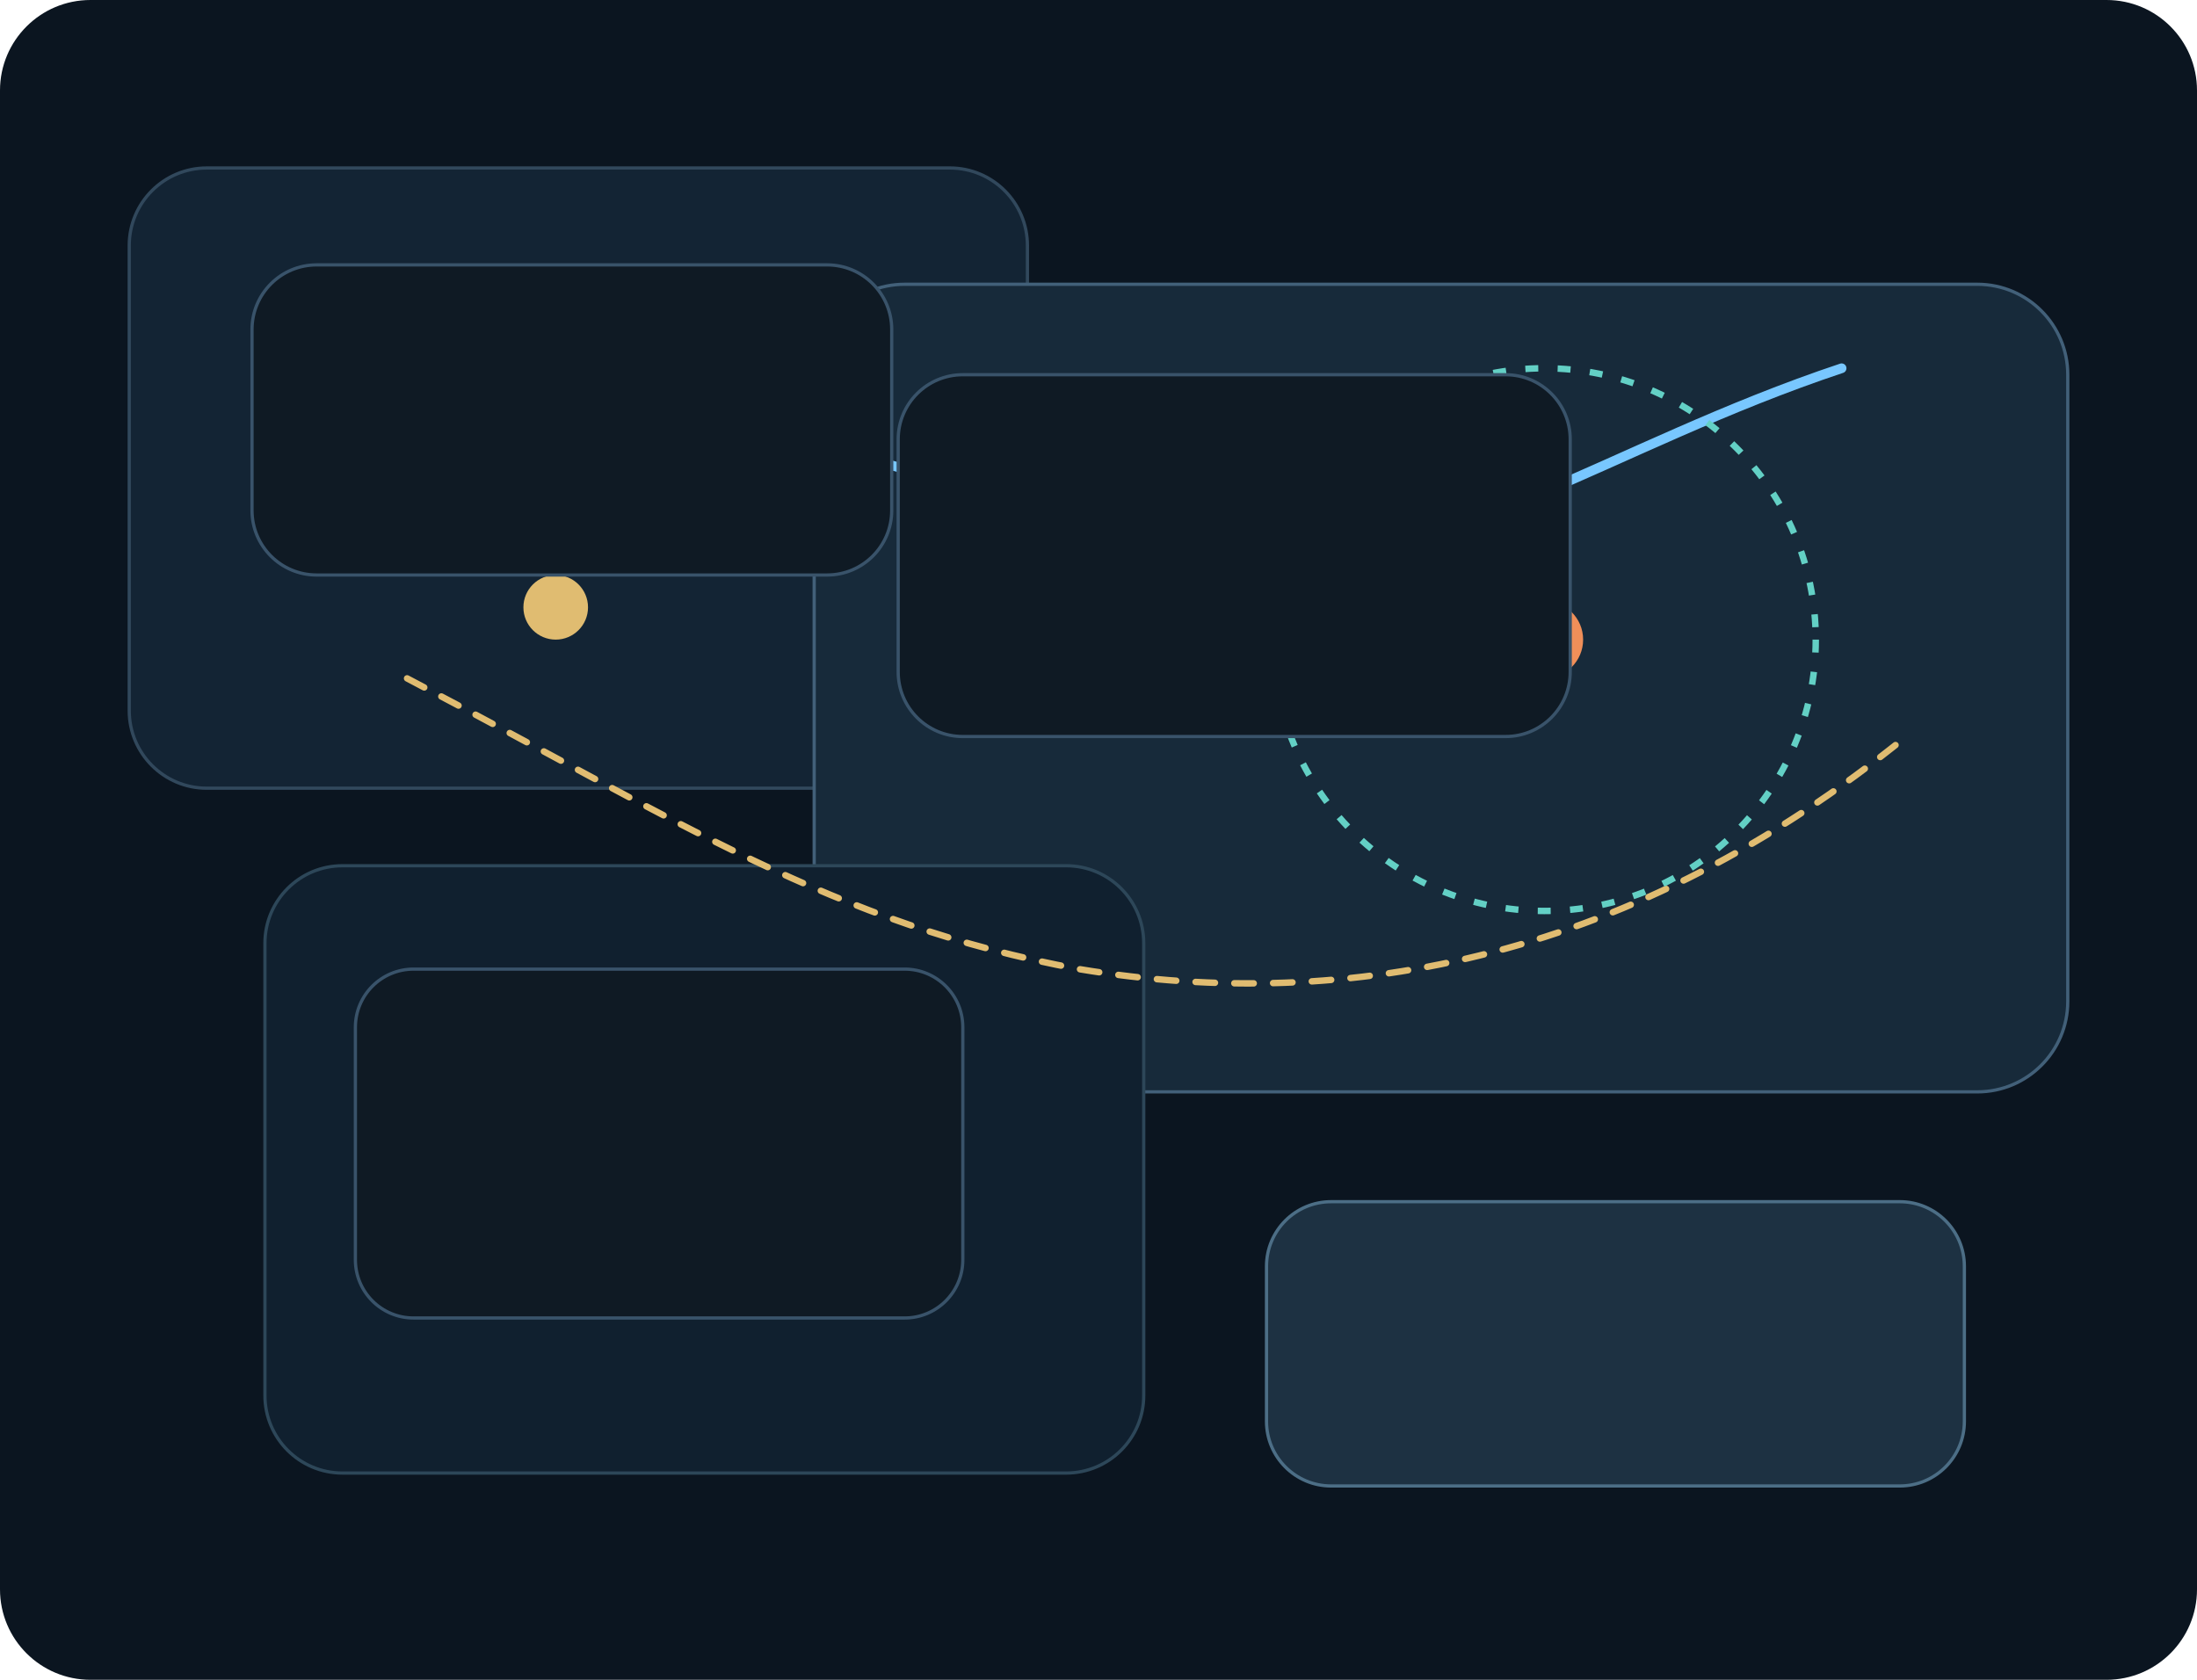
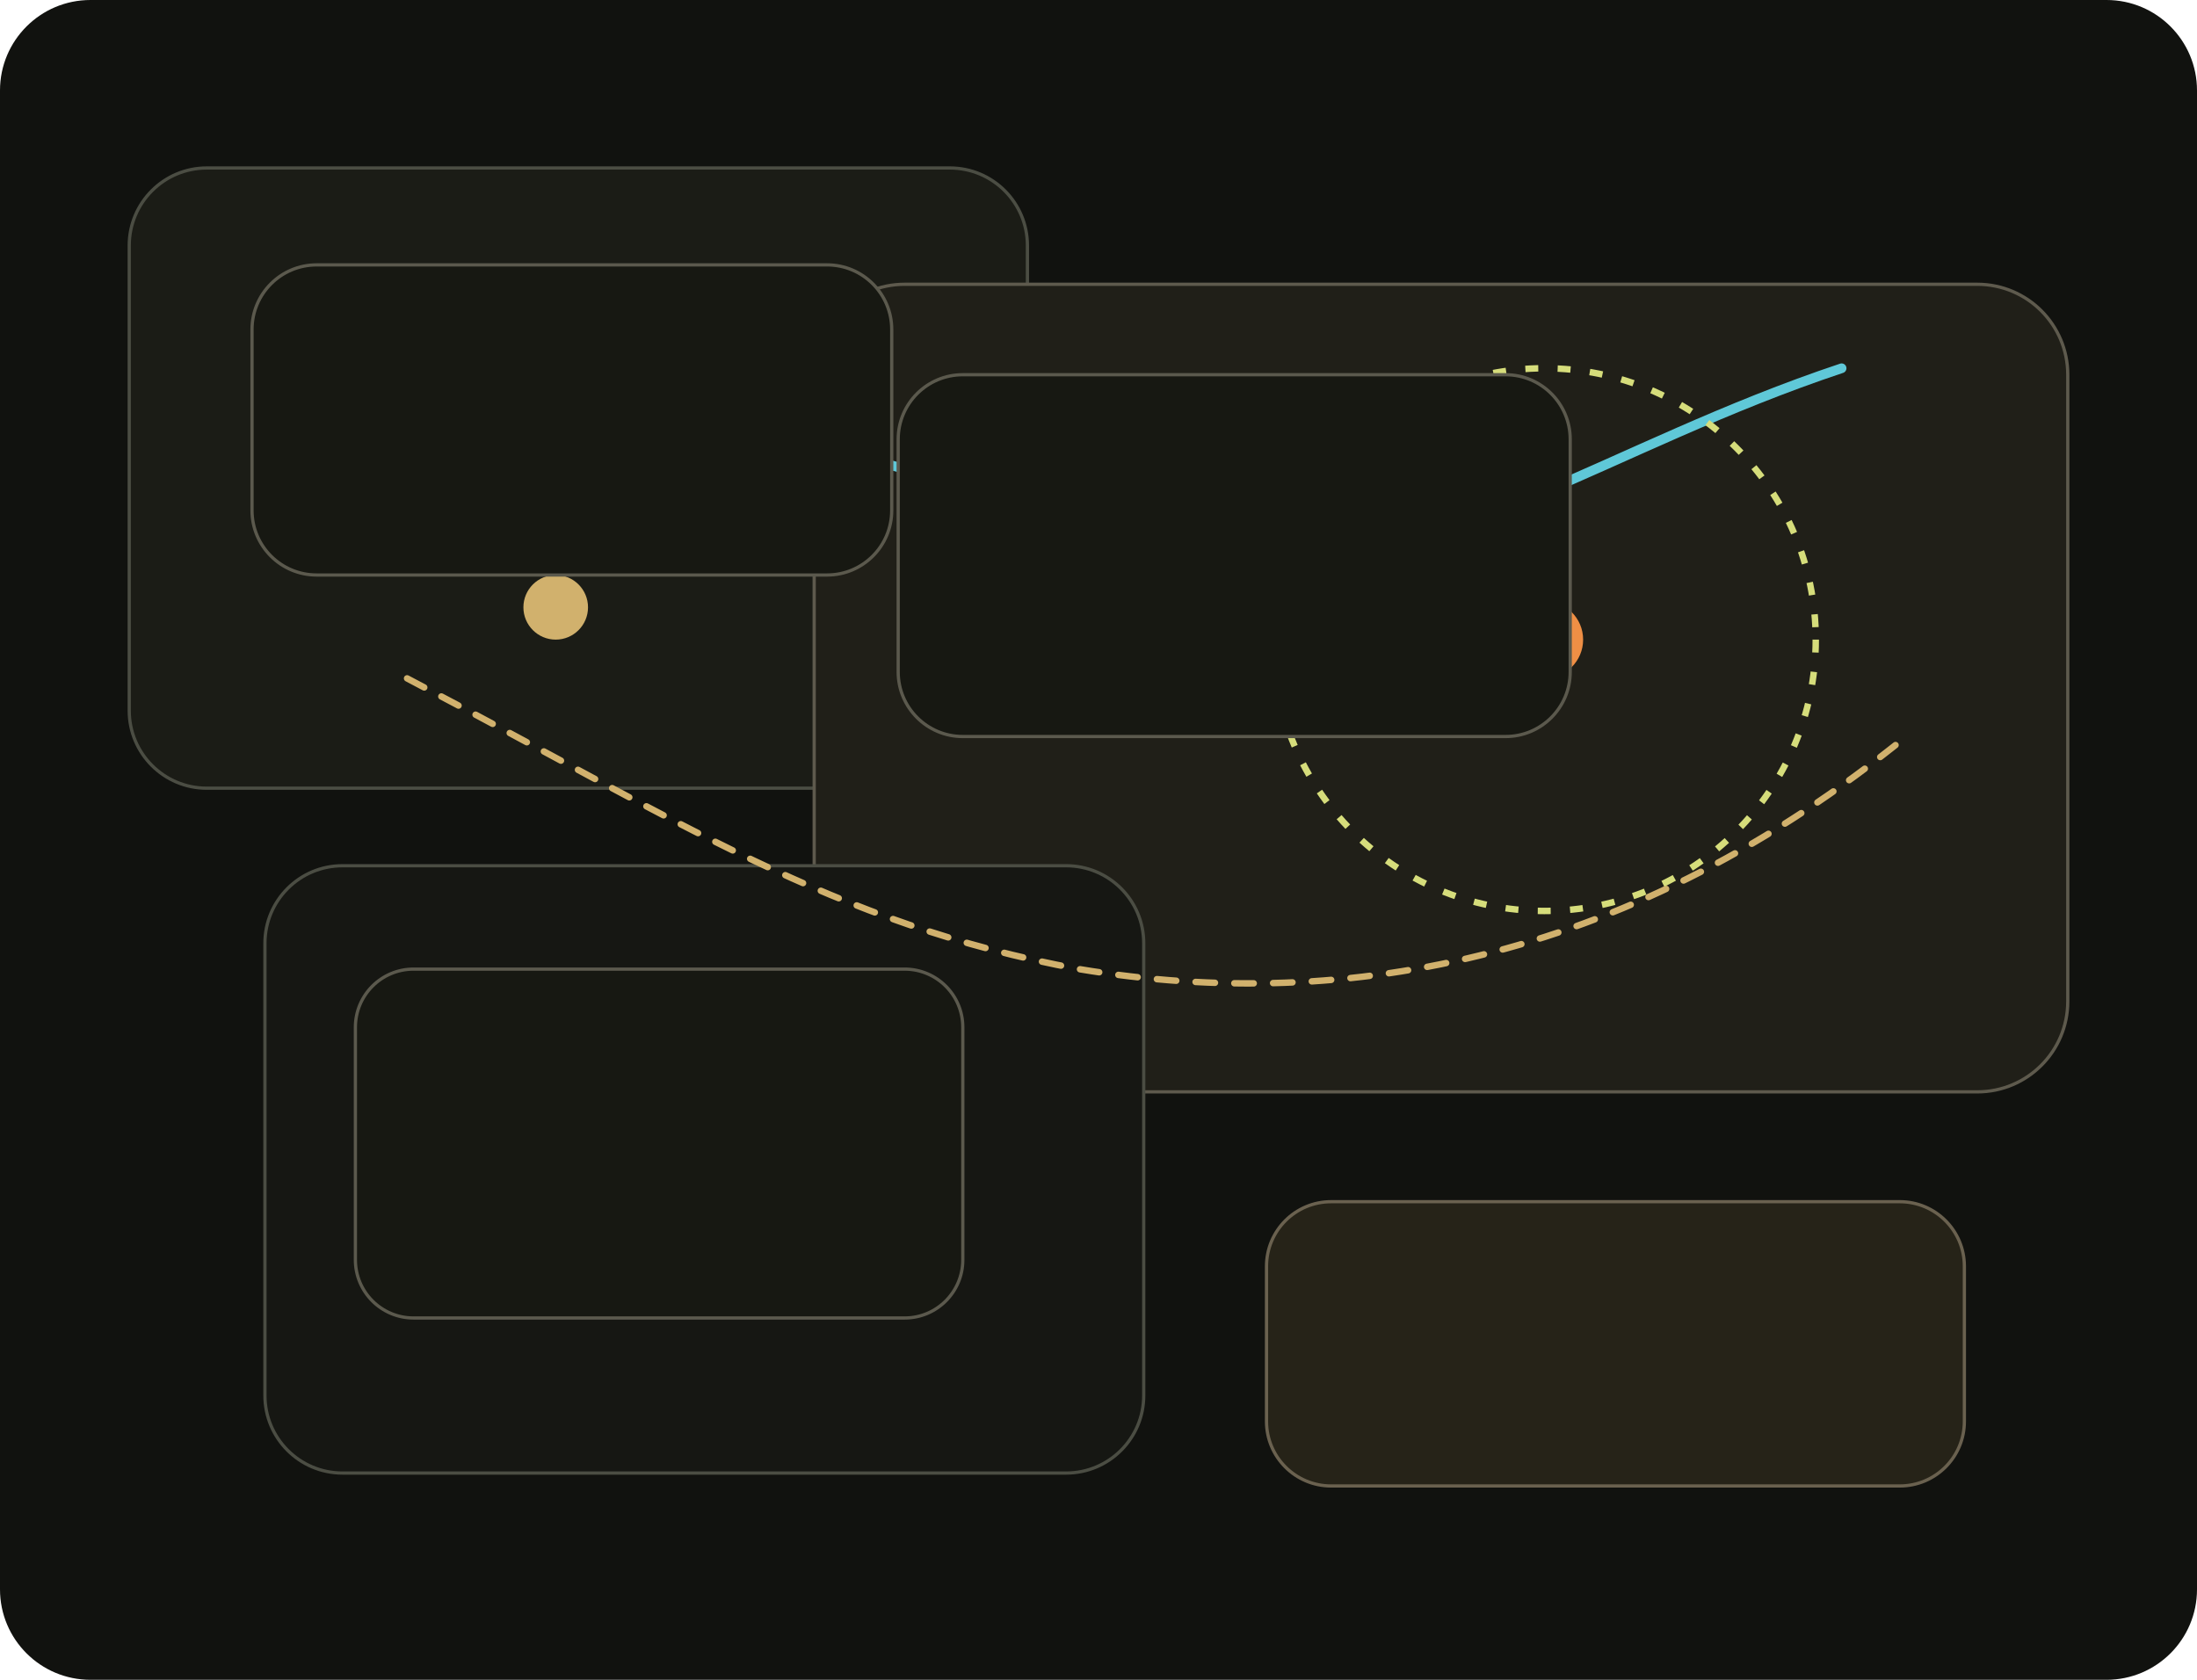
<svg xmlns="http://www.w3.org/2000/svg" width="680" height="520" viewBox="0 0 680 520" fill="none">
-   <rect width="680" height="520" rx="28" fill="#0B1520" />
-   <rect x="40" y="52" width="278" height="192" rx="24" fill="#132434" stroke="#31485C" />
-   <rect x="252" y="88" width="388" height="250" rx="28" fill="#172A3A" stroke="#426079" />
-   <rect x="82" y="268" width="272" height="188" rx="24" fill="#10202F" stroke="#2D4759" />
-   <rect x="392" y="372" width="216" height="88" rx="20" fill="#1D3142" stroke="#4C6E86" />
-   <path d="M120 160C170 138 214 132 258 140C304 148 334 172 386 174C448 176 498 138 570 114" stroke="#78C7FF" stroke-width="3" stroke-linecap="round" />
-   <path d="M126 210C210 254 258 286 334 300C418 314 506 296 590 228" stroke="#E0BC71" stroke-width="2" stroke-dasharray="6 6" stroke-linecap="round" />
-   <circle cx="478" cy="198" r="84" stroke="#63D0C5" stroke-width="2" stroke-dasharray="4 6" />
-   <circle cx="478" cy="198" r="12" fill="#F08F59" />
-   <circle cx="228" cy="334" r="10" fill="#78C7FF" />
-   <circle cx="172" cy="188" r="10" fill="#E0BC71" />
-   <rect x="78" y="82" width="198" height="96" rx="20" fill="#0F1A24" stroke="#39536A" />
-   <rect x="278" y="116" width="208" height="112" rx="20" fill="#0F1A24" stroke="#39536A" />
-   <rect x="110" y="300" width="188" height="108" rx="18" fill="#0F1A24" stroke="#39536A" />
+   <rect width="680" height="520" rx="28" fill="#11120F" />
+   <rect x="40" y="52" width="278" height="192" rx="24" fill="#1B1C16" stroke="#4B4D43" />
+   <rect x="252" y="88" width="388" height="250" rx="28" fill="#201F18" stroke="#5E5A4D" />
+   <rect x="82" y="268" width="272" height="188" rx="24" fill="#161713" stroke="#4B4D43" />
+   <rect x="392" y="372" width="216" height="88" rx="20" fill="#262318" stroke="#6A614F" />
+   <path d="M120 160C170 138 214 132 258 140C304 148 334 172 386 174C448 176 498 138 570 114" stroke="#5FC8D8" stroke-width="3" stroke-linecap="round" />
+   <path d="M126 210C210 254 258 286 334 300C418 314 506 296 590 228" stroke="#D1B16D" stroke-width="2" stroke-dasharray="6 6" stroke-linecap="round" />
+   <circle cx="478" cy="198" r="84" stroke="#D6DD7B" stroke-width="2" stroke-dasharray="4 6" />
+   <circle cx="478" cy="198" r="12" fill="#EF8F45" />
+   <circle cx="228" cy="334" r="10" fill="#5FC8D8" />
+   <circle cx="172" cy="188" r="10" fill="#D1B16D" />
+   <rect x="78" y="82" width="198" height="96" rx="20" fill="#171812" stroke="#5B594D" />
+   <rect x="278" y="116" width="208" height="112" rx="20" fill="#171812" stroke="#5B594D" />
+   <rect x="110" y="300" width="188" height="108" rx="18" fill="#171812" stroke="#5B594D" />
</svg>
